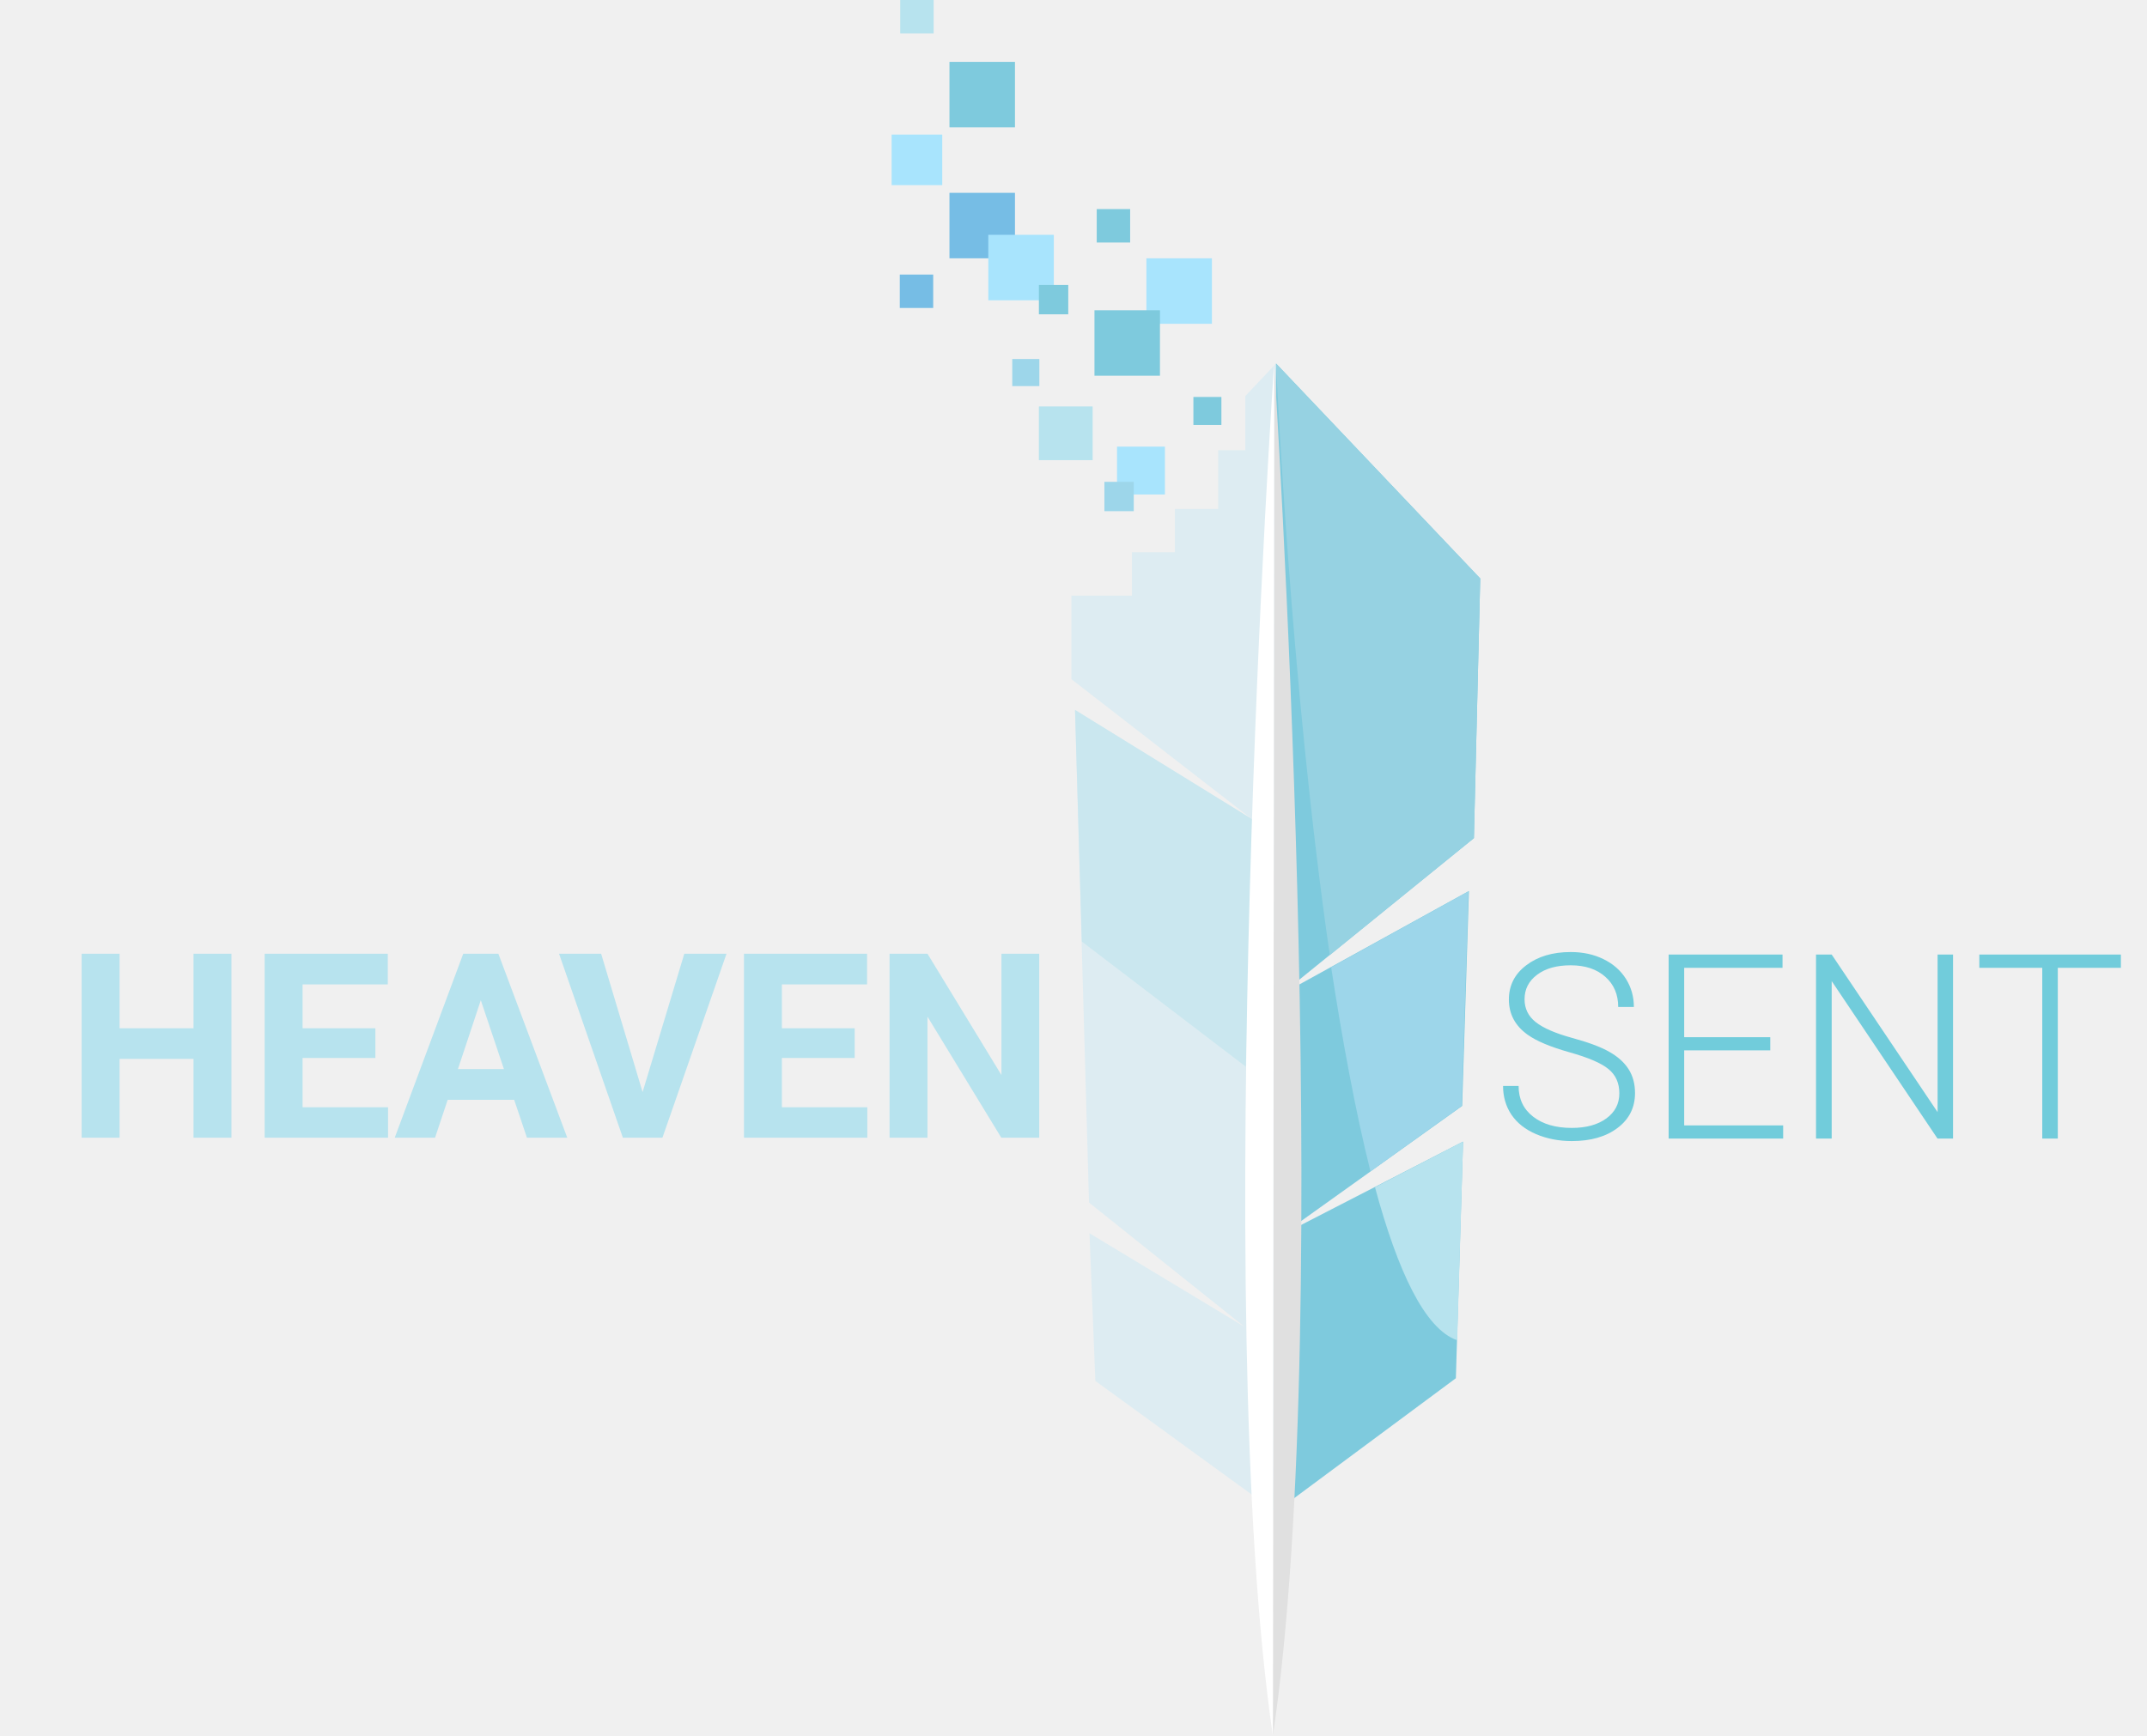
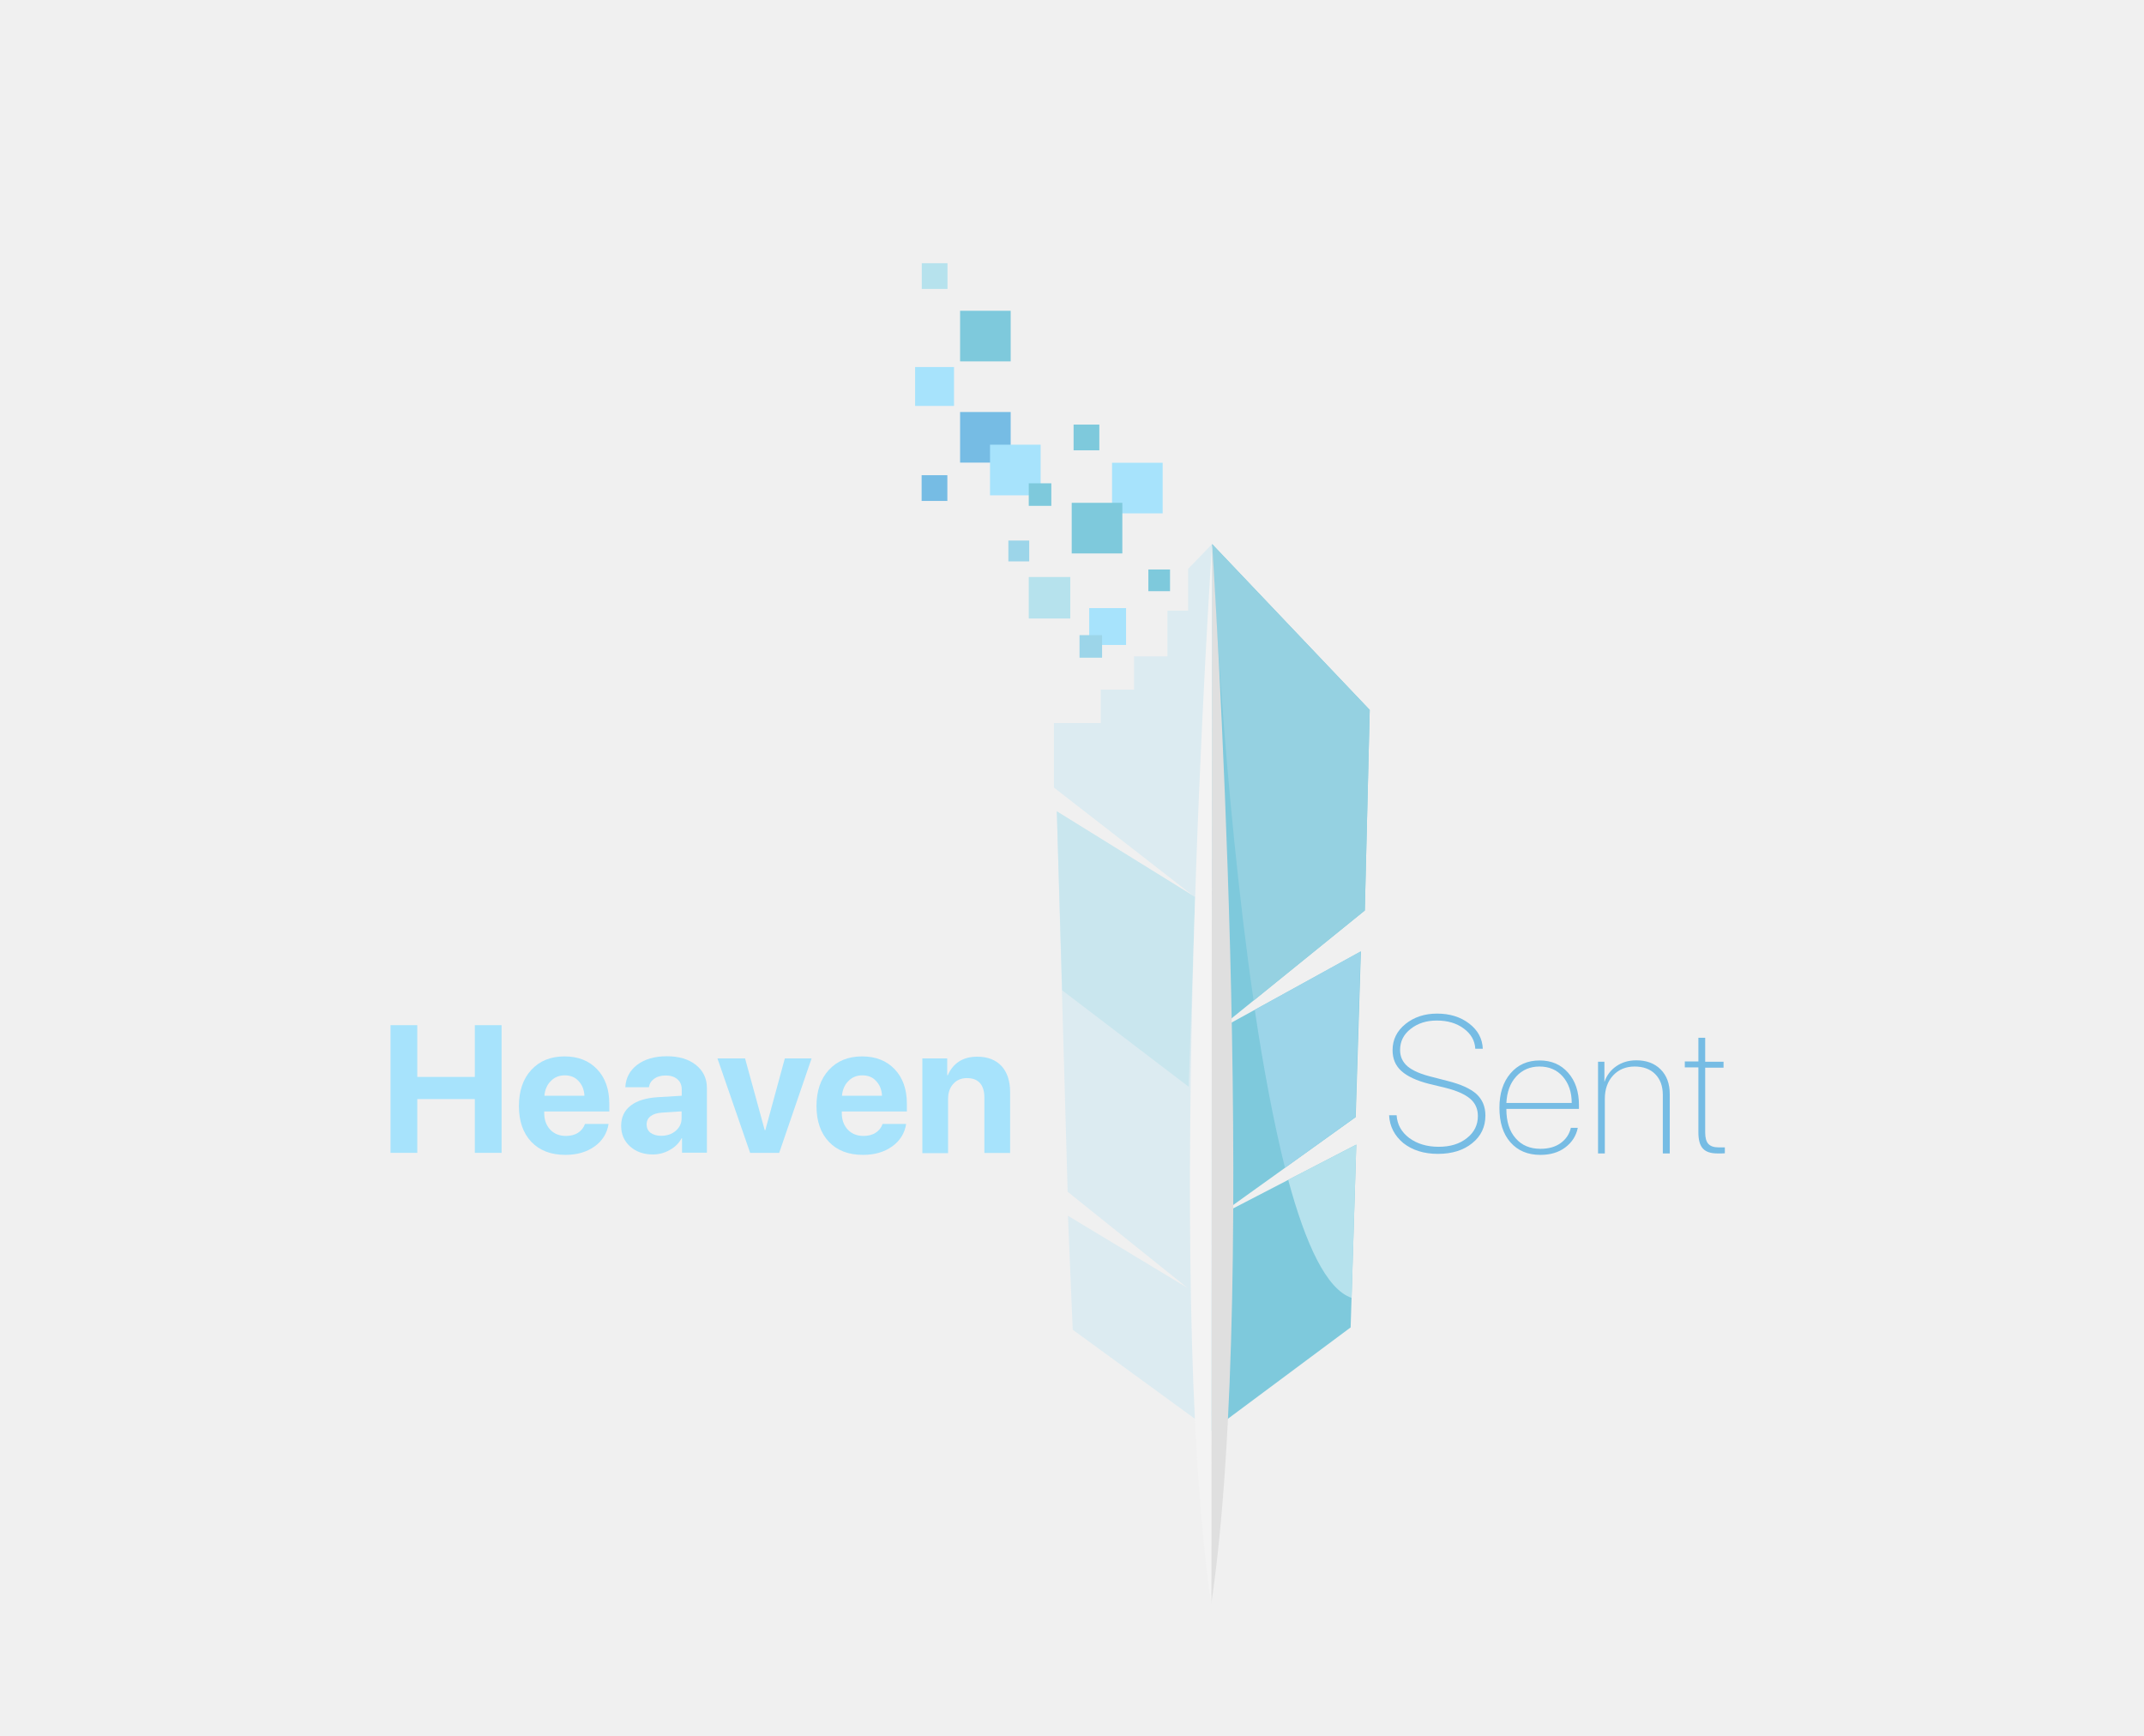
- <svg xmlns="http://www.w3.org/2000/svg" width="183" height="148" viewBox="0 0 183 148" fill="none">
-   <path d="M19.726 97H16.494V90.278H10.192V97H6.96V81.314H10.192V87.67H16.494V81.314H19.726V97ZM31.997 90.202H25.791V94.404H33.074V97H22.559V81.314H33.053V83.932H25.791V87.67H31.997V90.202ZM43.826 93.768H38.159L37.082 97H33.645L39.484 81.314H42.479L48.351 97H44.914L43.826 93.768ZM39.032 91.15H42.953L40.982 85.279L39.032 91.15ZM54.772 93.111L58.327 81.314H61.925L56.463 97H53.091L47.65 81.314H51.238L54.772 93.111ZM72.849 90.202H66.644V94.404H73.926V97H63.412V81.314H73.905V83.932H66.644V87.67H72.849V90.202ZM88.578 97H85.346L79.054 86.679V97H75.822V81.314H79.054L85.357 91.656V81.314H88.578V97Z" fill="#B7E3EE" />
-   <path d="M138.025 93.215C138.025 92.345 137.72 91.659 137.11 91.157C136.499 90.647 135.382 90.166 133.759 89.713C132.136 89.254 130.951 88.754 130.204 88.216C129.141 87.454 128.61 86.456 128.61 85.221C128.61 84.021 129.102 83.048 130.086 82.301C131.077 81.547 132.341 81.17 133.878 81.17C134.919 81.17 135.849 81.371 136.668 81.773C137.494 82.175 138.133 82.736 138.586 83.454C139.038 84.172 139.264 84.973 139.264 85.856H137.928C137.928 84.786 137.562 83.928 136.83 83.281C136.097 82.628 135.113 82.301 133.878 82.301C132.678 82.301 131.723 82.57 131.012 83.109C130.301 83.641 129.946 84.337 129.946 85.199C129.946 85.996 130.265 86.646 130.904 87.149C131.544 87.652 132.567 88.097 133.975 88.485C135.382 88.866 136.449 89.264 137.174 89.681C137.9 90.09 138.446 90.582 138.812 91.157C139.178 91.731 139.361 92.41 139.361 93.193C139.361 94.428 138.866 95.419 137.875 96.166C136.891 96.913 135.591 97.287 133.975 97.287C132.869 97.287 131.852 97.089 130.926 96.694C130.007 96.299 129.306 95.746 128.825 95.035C128.351 94.324 128.114 93.509 128.114 92.59H129.439C129.439 93.696 129.852 94.568 130.678 95.207C131.504 95.847 132.603 96.166 133.975 96.166C135.196 96.166 136.176 95.897 136.916 95.358C137.656 94.82 138.025 94.105 138.025 93.215ZM150.889 89.552H143.552V95.951H151.988V97.071H142.227V81.385H151.934V82.517H143.552V88.431H150.889V89.552ZM166.467 97.071H165.142L156.125 83.648V97.071H154.789V81.385H156.125L165.152 94.82V81.385H166.467V97.071ZM180.774 82.517H175.398V97.071H174.073V82.517H168.708V81.385H180.774V82.517Z" fill="#71CCDB" />
-   <path d="M91.322 50.784H96.481V47.088H100.139V43.392H103.835V38.386H106.145V33.766L108.763 30.994L126.166 49.321L125.627 71.459L109.148 84.819L125.204 75.964L124.626 94.291L109.225 105.302L124.703 97.332L124.087 117.507L108.725 128.903L93.363 117.738L92.862 105.148L106.068 113.118L92.824 102.53L91.63 60.563L106.915 69.996L91.322 57.907V50.784Z" fill="#DDECF2" />
-   <path d="M108.765 30.994L126.168 49.321L125.629 71.459L109.15 84.819L125.205 75.964L124.628 94.291L109.227 105.302L124.705 97.332L124.089 117.507L108.727 128.903L108.765 30.994Z" fill="#7ECADD" />
-   <path d="M124.705 97.332L117.197 101.221C119.122 108.343 121.432 113.31 124.205 114.273L124.705 97.332Z" fill="#B7E3EE" />
-   <path d="M125.628 71.459L126.167 49.321L108.765 30.994C108.765 30.994 109.958 58.099 113.346 81.431L125.628 71.459Z" fill="#96D2E2" />
-   <path d="M116.812 99.873L124.589 94.29L125.166 76.002L113.462 82.47C114.424 88.746 115.541 94.791 116.812 99.873Z" fill="#9DD6EA" />
-   <path d="M92.209 80.276L91.631 60.524L106.916 69.957L106.185 90.941L92.209 80.276Z" fill="#CAE7EF" />
-   <path d="M108.494 147.999L108.609 30.993C108.571 30.993 113.922 111.5 108.494 147.999Z" fill="#E0E0E0" />
-   <path d="M108.494 148L108.61 30.994C108.571 30.994 103.142 111.501 108.494 148Z" fill="white" />
-   <path d="M93.132 34.652H88.551V39.233H93.132V34.652Z" fill="#B7E3EE" />
-   <path d="M88.589 30.609H86.279V32.919H88.589V30.609Z" fill="#9DD6EA" />
-   <path d="M86.511 5.275H80.928V10.858H86.511V5.275Z" fill="#7ECADD" />
-   <path d="M103.297 22.023H97.714V27.606H103.297V22.023Z" fill="#A8E4FD" />
-   <path d="M86.511 16.44H80.928V22.023H86.511V16.44Z" fill="#76BDE5" />
-   <path d="M80.312 11.473H76V15.785H80.312V11.473Z" fill="#A8E4FD" />
-   <path d="M96.329 17.826H93.48V20.675H96.329V17.826Z" fill="#7ECADD" />
-   <path d="M79.542 23.409H76.693V26.258H79.542V23.409Z" fill="#76BDE5" />
-   <path d="M89.822 20.02H84.239V25.603H89.822V20.02Z" fill="#A8E4FD" />
-   <path d="M99.293 38.079H95.211V42.16H99.293V38.079Z" fill="#A8E4FD" />
-   <path d="M104.106 33.844H101.719V36.231H104.106V33.844Z" fill="#7ECADD" />
-   <path d="M91.053 24.295H88.551V26.798H91.053V24.295Z" fill="#7ECADD" />
-   <path d="M96.636 41.081H94.134V43.583H96.636V41.081Z" fill="#9DD6EA" />
-   <path d="M98.869 26.451H93.287V32.033H98.869V26.451Z" fill="#7ECADD" />
-   <path d="M79.581 0H76.731V2.849H79.581V0Z" fill="#B7E3EE" />
+ <svg xmlns="http://www.w3.org/2000/svg" width="215" height="174" version="1.1" id="Px_x5F_16" x="0px" y="0px" viewBox="0 0 1200 1200" enable-background="new 0 0 1200 1200" xml:space="preserve">
+   <g>
+     <polygon fill="#DCEBF1" points="696.9,376.2 680.3,393.4 680.3,422.3 666,422.3 666,453.9 642.9,453.9 642.9,476.9 619.9,476.9    619.9,500 587.5,500 587.5,544.6 685.2,620.5 589.5,561.2 597,824.1 679.9,890.6 597.2,840.7 600.5,919.5 696.5,989.5  " />
+     <polygon fill="#C9E6EE" points="593.2,684.8 589.5,561 685.2,620.3 680.7,751.5  " />
+     <polygon fill="#7EC9DC" points="696.9,376.2 805.9,490.9 802.5,629.6 699.1,713.3 799.8,657.9 796.2,772.5 699.7,841.7    796.6,791.5 792.7,917.9 696.5,989.5  " />
+     <path fill="#B6E2ED" d="M796.6,791.5l-47.1,24.3c12.1,44.7,26.5,75.8,43.9,81.7L796.6,791.5z" />
+     <path fill="#9CD5E9" d="M747.3,807.5l48.7-35l3.6-114.6l-73.2,40.4C732.3,738,739.4,775.8,747.3,807.5z" />
+     <path fill="#95D1E1" d="M802.5,629.6l3.4-138.7l-109-114.6c0,0,7.5,169.6,28.7,315.6L802.5,629.6z" />
+     <g>
+       <path fill="#76BCE4" d="M819.3,771.2h5.2c0.4,6.4,3.3,11.6,8.7,15.7c5.4,4,12.2,6.1,20.4,6.1c8,0,14.5-2,19.5-6    c5.1-4,7.6-9.1,7.6-15.3c0-4.9-1.8-8.9-5.3-11.9c-3.5-3-9.2-5.6-17.2-7.6l-11.2-2.7c-8.7-2.2-15.1-5.2-19.2-8.9    c-4.1-3.7-6.1-8.5-6.1-14.4c0-7.3,3-13.3,8.9-18.1c6-4.8,13.3-7.2,21.9-7.2c8.8,0,16.2,2.3,22.2,6.9c6,4.6,9.1,10.4,9.4,17.4h-5.2    c-0.3-5.7-3-10.3-8-14c-5-3.7-11.2-5.5-18.6-5.5c-7.2,0-13.2,1.9-18.1,5.8c-4.9,3.8-7.3,8.7-7.3,14.6c0,4.7,1.8,8.4,5.3,11.4    c3.5,2.9,9.1,5.3,16.8,7.2l10.5,2.7c9.2,2.3,15.9,5.3,20.1,9c4.2,3.8,6.3,8.8,6.3,15c0,7.8-3,14.2-9.1,19.1    c-6,4.9-14,7.4-23.7,7.4c-9.7,0-17.6-2.5-23.9-7.4C823.1,785.4,819.7,779,819.3,771.2z" />
+       <path fill="#76BCE4" d="M945,779.9h4.8c-1.1,5.5-4,10-8.6,13.5c-4.6,3.5-10.4,5.2-17.3,5.2c-8.7,0-15.6-2.9-20.7-8.7    c-5.1-5.8-7.6-13.8-7.6-23.9c0-9.8,2.5-17.7,7.6-23.7c5.1-6,11.8-9,20.2-9c8.2,0,14.7,2.8,19.7,8.5c5,5.6,7.5,13.1,7.5,22.3v2.7    h-50.2v0.2c0,8.5,2.1,15.2,6.4,20.1c4.2,4.9,10,7.3,17.2,7.3c5.6,0,10.3-1.3,14-4C941.7,787.7,944,784.2,945,779.9z M923.3,737.5    c-6.5,0-11.9,2.3-16.1,6.9c-4.2,4.6-6.4,10.7-6.8,18.3h45.2c0-7.5-2.1-13.6-6.2-18.3C935.3,739.8,930,737.5,923.3,737.5z" />
+       <path fill="#76BCE4" d="M963.8,797.6v-63.4h4.4V748h0.1c1.5-4.4,4.2-8,8.1-10.7c3.9-2.7,8.5-4.1,13.9-4.1c7,0,12.6,2.1,16.8,6.3    c4.2,4.2,6.3,9.9,6.3,17v41.1h-4.8v-40.5c0-6.1-1.8-10.9-5.3-14.4c-3.5-3.5-8.3-5.2-14.2-5.2c-6.1,0-11.1,2.1-14.9,6.2    c-3.8,4.1-5.7,9.5-5.7,16.1v37.8H963.8z" />
+       <path fill="#76BCE4" d="M1033.2,717.6h4.7v16.6h12.7v4.1h-12.7v44.7c0,3.7,0.7,6.4,2.2,8c1.5,1.6,3.8,2.4,7,2.4c0.1,0,0.9,0,2.2,0    c1.4,0,2.1,0,2.2,0v4.1c-0.6,0.1-2.3,0.1-5.1,0.1c-4.7,0-8-1.1-10.1-3.4s-3.1-6-3.1-11.2v-44.9h-9.4v-4.1h9.4V717.6z" />
+     </g>
+     <g>
+       <path fill="#A7E3FC" d="M205.5,797.2h-18.5V760h-39.8v37.2h-18.5v-88.3h18.5v35.8h39.8v-35.8h18.5V797.2z" />
+       <path fill="#A7E3FC" d="M263.2,777.2h16.3c-1,6.4-4.2,11.6-9.6,15.5c-5.4,3.9-12.2,5.9-20.2,5.9c-10,0-17.9-3-23.6-9    c-5.7-6-8.6-14.3-8.6-24.7c0-10.4,2.8-18.8,8.5-25c5.7-6.2,13.3-9.4,23-9.4c9.5,0,17,3,22.6,8.9c5.6,5.9,8.4,13.9,8.4,23.8v5.4    h-45v1.1c0,4.7,1.4,8.5,4.1,11.4c2.7,2.9,6.4,4.4,10.9,4.4c3.2,0,6.1-0.7,8.4-2.2C260.8,781.7,262.3,779.7,263.2,777.2z     M249.2,743.6c-3.9,0-7.1,1.3-9.7,4c-2.6,2.6-4,6-4.4,10.1h27.7c-0.2-4.2-1.6-7.6-4.1-10.2C256.4,744.9,253.1,743.6,249.2,743.6z" />
+       <path fill="#A7E3FC" d="M310.1,798.3c-6.3,0-11.5-1.8-15.7-5.5c-4.1-3.7-6.2-8.4-6.2-14.3c0-5.9,2.2-10.6,6.6-14    c4.4-3.4,10.7-5.3,18.8-5.8l16.5-1v-4.3c0-3-1-5.4-3-7.1c-2-1.7-4.6-2.6-8-2.6c-3.3,0-5.9,0.7-8,2.2c-2.1,1.5-3.3,3.4-3.7,5.9    h-16.3c0.3-6.4,3.1-11.6,8.2-15.5c5.2-3.9,12-5.9,20.5-5.9c8.4,0,15.1,2,20.1,6c5,4,7.6,9.3,7.6,15.8v44.9h-17.2v-10H330    c-1.8,3.4-4.5,6.1-8.2,8.1C318.2,797.3,314.2,798.3,310.1,798.3z M315.9,785.4c3.9,0,7.3-1.1,10-3.4c2.7-2.3,4.1-5.2,4.1-8.7v-4.8    l-13.8,0.9c-3.3,0.2-5.9,1.1-7.7,2.5c-1.8,1.4-2.7,3.3-2.7,5.6c0,2.4,0.9,4.4,2.7,5.8C310.4,784.7,312.9,785.4,315.9,785.4z" />
+       <path fill="#A7E3FC" d="M419.9,731.9l-22.4,65.3h-20.1l-22.6-65.3h19.1l13.6,49.6h0.4l13.5-49.6H419.9z" />
+       <path fill="#A7E3FC" d="M469,777.2h16.3c-1,6.4-4.2,11.6-9.6,15.5c-5.4,3.9-12.2,5.9-20.2,5.9c-10,0-17.9-3-23.6-9    c-5.7-6-8.6-14.3-8.6-24.7c0-10.4,2.8-18.8,8.5-25c5.7-6.2,13.3-9.4,23-9.4c9.5,0,17,3,22.6,8.9c5.6,5.9,8.4,13.9,8.4,23.8v5.4    h-45v1.1c0,4.7,1.4,8.5,4.1,11.4c2.7,2.9,6.4,4.4,10.9,4.4c3.2,0,6.1-0.7,8.4-2.2C466.6,781.7,468.2,779.7,469,777.2z M455,743.6    c-3.9,0-7.1,1.3-9.7,4c-2.6,2.6-4,6-4.4,10.1h27.7c-0.2-4.2-1.6-7.6-4.1-10.2C462.2,744.9,459,743.6,455,743.6z" />
+       <path fill="#A7E3FC" d="M496.5,797.2v-65.3h17.2v11.6h0.4c1.8-4.1,4.4-7.3,7.8-9.5c3.4-2.2,7.6-3.3,12.6-3.3    c7.2,0,12.8,2.2,16.8,6.5c3.9,4.3,5.9,10.3,5.9,18v42.1h-17.8v-38.4c0-4.3-1-7.6-3-9.9c-2-2.3-5-3.5-9-3.5c-3.9,0-7.1,1.3-9.5,4    c-2.4,2.6-3.6,6.1-3.6,10.4v37.5H496.5z" />
+     </g>
+     <path fill="#DFDFDF" d="M696.3,1109.2l0.6-733C696.9,376.2,730.3,880.7,696.3,1109.2z" />
+     <path fill="#F3F3F3" d="M696.3,1109.2l0.6-733C696.9,376.2,662.8,880.7,696.3,1109.2z" />
+     <path fill="#FFFFFF" d="M614.8,464.6L614.8,464.6L614.8,464.6z" />
+     <rect x="570.1" y="399" fill="#B6E2ED" width="28.7" height="28.7" />
+     <rect x="556" y="373.8" fill="#9CD5E9" width="14.4" height="14.4" />
+     <rect x="522.6" y="214.9" fill="#7EC9DC" width="35" height="35" />
+     <rect x="627.7" y="320" fill="#A7E3FC" width="35" height="35" />
+     <rect x="522.6" y="284.9" fill="#76BCE4" width="35" height="35" />
+     <rect x="491.5" y="253.8" fill="#A7E3FC" width="26.9" height="26.9" />
+     <rect x="601.1" y="293.6" fill="#7EC9DC" width="17.8" height="17.8" />
+     <rect x="496" y="328.6" fill="#76BCE4" width="17.8" height="17.8" />
+     <rect x="543.3" y="307.5" fill="#A7E3FC" width="35" height="35" />
+     <rect x="611.9" y="420.5" fill="#A7E3FC" width="25.5" height="25.5" />
+     <rect x="652.8" y="393.8" fill="#7EC9DC" width="15" height="15" />
+     <rect x="570.1" y="334.2" fill="#7EC9DC" width="15.6" height="15.6" />
+     <rect x="605.2" y="439.2" fill="#9CD5E9" width="15.6" height="15.6" />
+     <rect x="599.8" y="347.7" fill="#7EC9DC" width="35" height="35" />
+     <rect x="496.1" y="182" fill="#B6E2ED" width="17.8" height="17.8" />
+   </g>
+   <g>
+ </g>
+   <g>
+ </g>
+   <g>
+ </g>
+   <g>
+ </g>
+   <g>
+ </g>
+   <g>
+ </g>
+   <g>
+ </g>
+   <g>
+ </g>
+   <g>
+ </g>
+   <g>
+ </g>
+   <g>
+ </g>
+   <g>
+ </g>
+   <g>
+ </g>
+   <g>
+ </g>
+   <g>
+ </g>
</svg>
